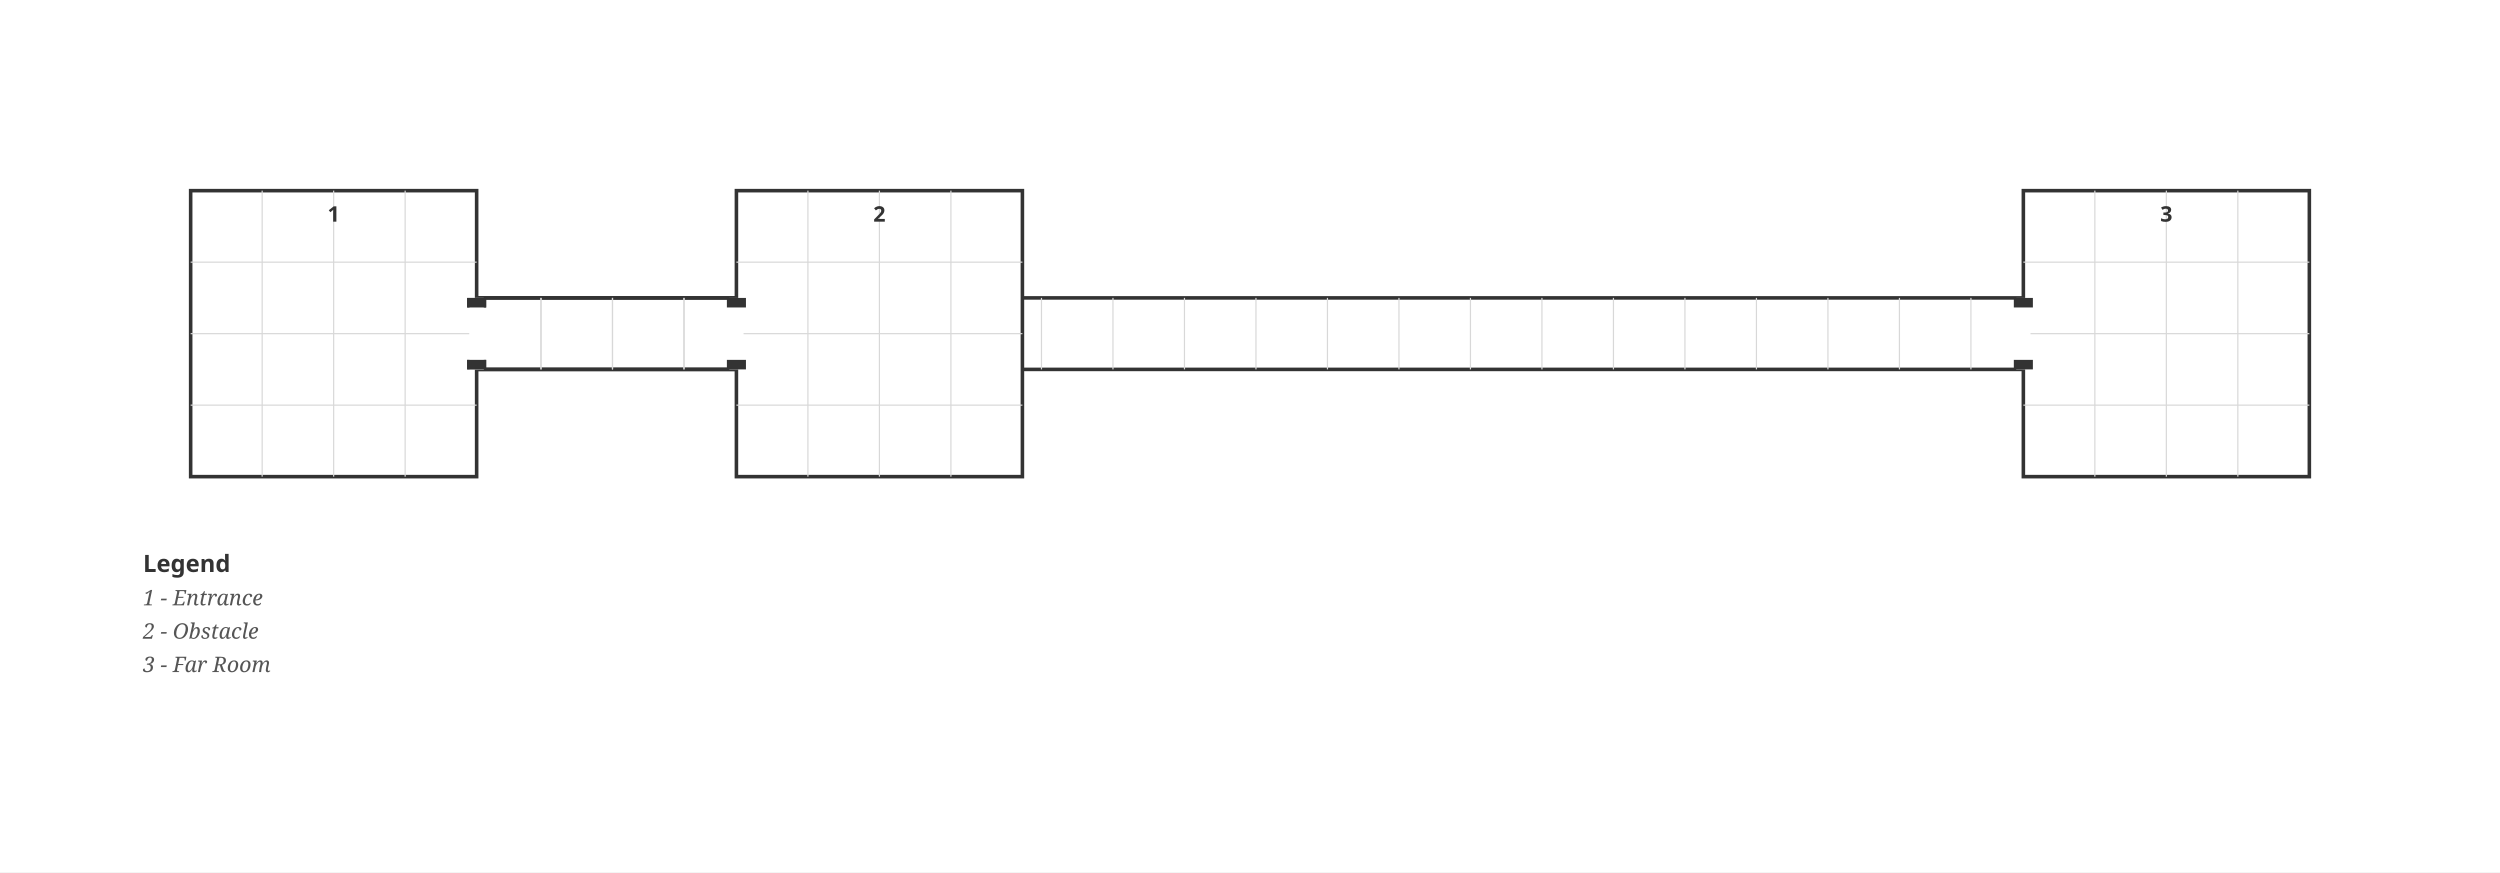
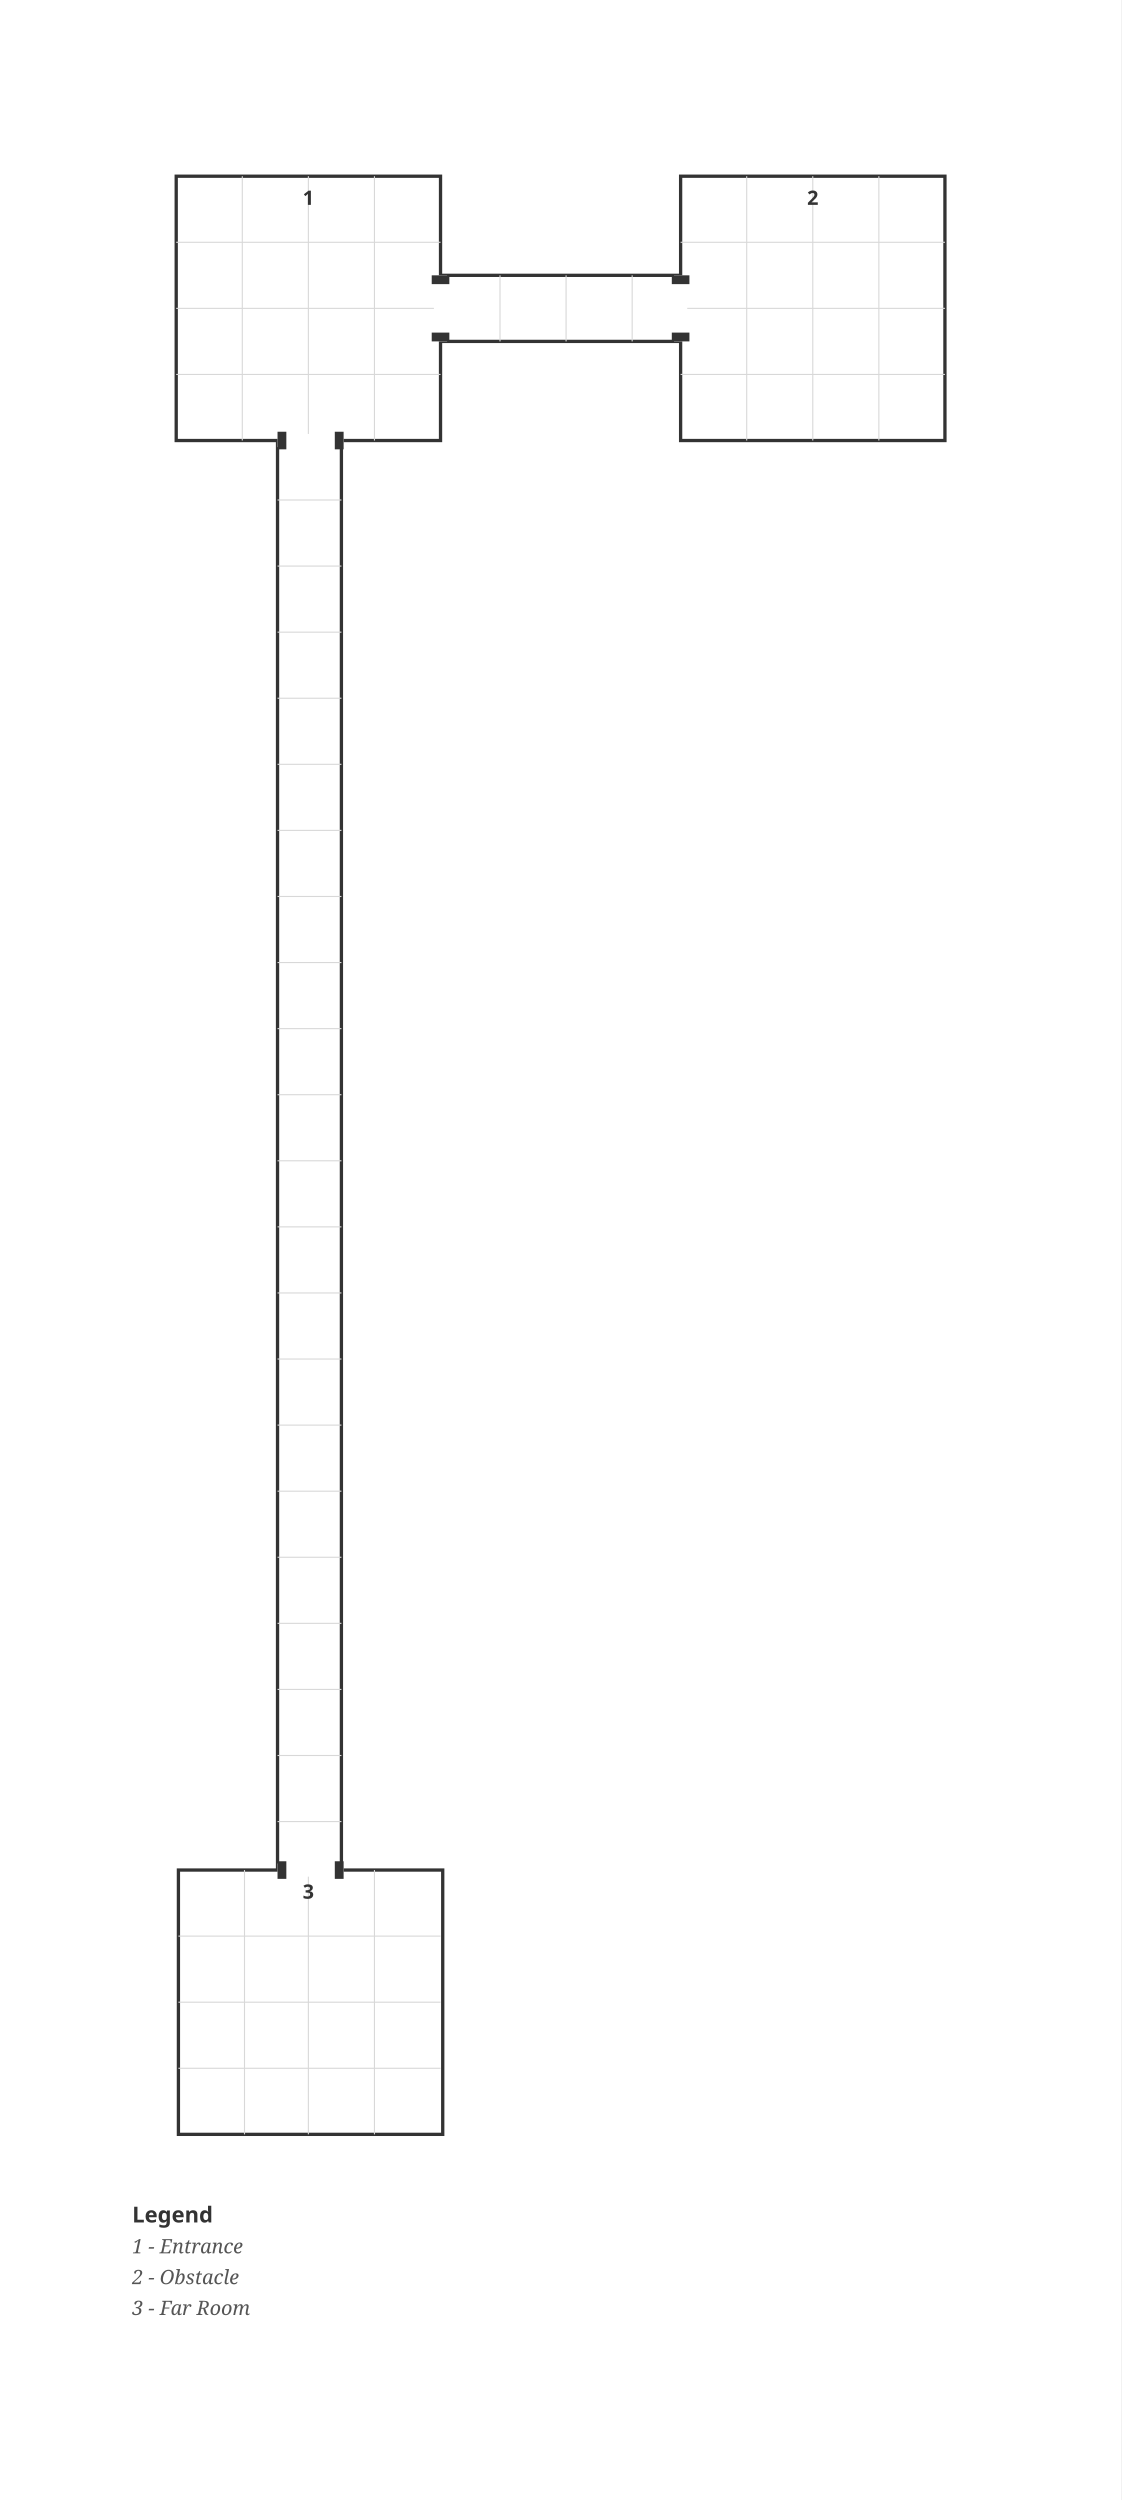
- <svg xmlns="http://www.w3.org/2000/svg" viewBox="-140 -140 1049 366" width="1049" height="366">
+ <svg xmlns="http://www.w3.org/2000/svg" viewBox="-140 -140 509 1135" width="509" height="1135">
  <defs>
    <pattern id="hatch" width="6" height="6" patternTransform="rotate(45 0 0)" patternUnits="userSpaceOnUse">
      <line x1="0" y1="0" x2="0" y2="6" stroke="#888" stroke-width="1.2" />
    </pattern>
    <symbol id="door-open" viewBox="0 0 30 30">
      <rect x="0" y="12" width="30" height="6" fill="white" />
      <rect x="0" y="11" width="4" height="8" fill="#333" />
      <rect x="26" y="11" width="4" height="8" fill="#333" />
    </symbol>
    <symbol id="door-closed" viewBox="0 0 30 30">
      <rect x="0" y="12" width="30" height="6" fill="white" />
      <rect x="2" y="13" width="26" height="4" fill="#333" />
    </symbol>
    <symbol id="door-locked" viewBox="0 0 30 30">
      <rect x="0" y="12" width="30" height="6" fill="white" />
      <rect x="2" y="11" width="26" height="8" fill="#333" />
      <rect x="4" y="13" width="22" height="4" fill="white" />
    </symbol>
    <symbol id="door-secret" viewBox="0 0 30 30">
      <line x1="0" y1="15" x2="30" y2="15" stroke="#888" stroke-width="1.2" stroke-dasharray="6,6" />
    </symbol>
    <symbol id="feat-ladder" viewBox="0 0 30 30">
      <line x1="8" y1="3" x2="8" y2="27" stroke="#333" stroke-width="1.5" />
      <line x1="22" y1="3" x2="22" y2="27" stroke="#333" stroke-width="1.5" />
      <line x1="8" y1="7" x2="22" y2="7" stroke="#333" stroke-width="1" />
      <line x1="8" y1="13" x2="22" y2="13" stroke="#333" stroke-width="1" />
      <line x1="8" y1="19" x2="22" y2="19" stroke="#333" stroke-width="1" />
      <line x1="8" y1="25" x2="22" y2="25" stroke="#333" stroke-width="1" />
    </symbol>
    <symbol id="feat-window" viewBox="0 0 30 6">
      <rect x="0" y="0" width="30" height="6" fill="white" />
      <rect x="0" y="1" width="8" height="4" fill="#cce" stroke="#99c" stroke-width="0.5" />
      <rect x="11" y="1" width="8" height="4" fill="#cce" stroke="#99c" stroke-width="0.5" />
      <rect x="22" y="1" width="8" height="4" fill="#cce" stroke="#99c" stroke-width="0.5" />
    </symbol>
  </defs>
-   <rect x="-140" y="-140" width="1049" height="366" fill="white" />
+   <rect x="-140" y="-140" width="509" height="1135" fill="white" />
  <rect x="57" y="-15" width="115" height="30" fill="white" />
-   <rect x="57" y="-15" width="655" height="30" fill="white" />
+   <rect x="-14" y="57" width="30" height="655" fill="white" />
  <line x1="57" y1="-15" x2="172" y2="-15" stroke="#333" stroke-width="1.5" />
  <line x1="57" y1="15" x2="172" y2="15" stroke="#333" stroke-width="1.5" />
-   <line x1="57" y1="-15" x2="712" y2="-15" stroke="#333" stroke-width="1.5" />
-   <line x1="57" y1="15" x2="712" y2="15" stroke="#333" stroke-width="1.5" />
+   <line x1="-14" y1="57" x2="-14" y2="712" stroke="#333" stroke-width="1.5" />
+   <line x1="15" y1="57" x2="15" y2="712" stroke="#333" stroke-width="1.5" />
  <line x1="87" y1="-15" x2="87" y2="15" stroke="#d8d8d8" stroke-width="0.5" />
  <line x1="117" y1="-15" x2="117" y2="15" stroke="#d8d8d8" stroke-width="0.5" />
  <line x1="147" y1="-15" x2="147" y2="15" stroke="#d8d8d8" stroke-width="0.5" />
-   <line x1="87" y1="-15" x2="87" y2="15" stroke="#d8d8d8" stroke-width="0.5" />
-   <line x1="117" y1="-15" x2="117" y2="15" stroke="#d8d8d8" stroke-width="0.5" />
-   <line x1="147" y1="-15" x2="147" y2="15" stroke="#d8d8d8" stroke-width="0.5" />
-   <line x1="177" y1="-15" x2="177" y2="15" stroke="#d8d8d8" stroke-width="0.5" />
-   <line x1="207" y1="-15" x2="207" y2="15" stroke="#d8d8d8" stroke-width="0.5" />
-   <line x1="237" y1="-15" x2="237" y2="15" stroke="#d8d8d8" stroke-width="0.5" />
-   <line x1="267" y1="-15" x2="267" y2="15" stroke="#d8d8d8" stroke-width="0.5" />
-   <line x1="297" y1="-15" x2="297" y2="15" stroke="#d8d8d8" stroke-width="0.5" />
-   <line x1="327" y1="-15" x2="327" y2="15" stroke="#d8d8d8" stroke-width="0.5" />
-   <line x1="357" y1="-15" x2="357" y2="15" stroke="#d8d8d8" stroke-width="0.5" />
-   <line x1="387" y1="-15" x2="387" y2="15" stroke="#d8d8d8" stroke-width="0.5" />
-   <line x1="417" y1="-15" x2="417" y2="15" stroke="#d8d8d8" stroke-width="0.5" />
-   <line x1="447" y1="-15" x2="447" y2="15" stroke="#d8d8d8" stroke-width="0.5" />
-   <line x1="477" y1="-15" x2="477" y2="15" stroke="#d8d8d8" stroke-width="0.5" />
-   <line x1="507" y1="-15" x2="507" y2="15" stroke="#d8d8d8" stroke-width="0.5" />
-   <line x1="537" y1="-15" x2="537" y2="15" stroke="#d8d8d8" stroke-width="0.5" />
-   <line x1="567" y1="-15" x2="567" y2="15" stroke="#d8d8d8" stroke-width="0.5" />
-   <line x1="597" y1="-15" x2="597" y2="15" stroke="#d8d8d8" stroke-width="0.5" />
-   <line x1="627" y1="-15" x2="627" y2="15" stroke="#d8d8d8" stroke-width="0.5" />
-   <line x1="657" y1="-15" x2="657" y2="15" stroke="#d8d8d8" stroke-width="0.5" />
-   <line x1="687" y1="-15" x2="687" y2="15" stroke="#d8d8d8" stroke-width="0.5" />
+   <line x1="-14" y1="87" x2="15" y2="87" stroke="#d8d8d8" stroke-width="0.5" />
+   <line x1="-14" y1="117" x2="15" y2="117" stroke="#d8d8d8" stroke-width="0.5" />
+   <line x1="-14" y1="147" x2="15" y2="147" stroke="#d8d8d8" stroke-width="0.5" />
+   <line x1="-14" y1="177" x2="15" y2="177" stroke="#d8d8d8" stroke-width="0.5" />
+   <line x1="-14" y1="207" x2="15" y2="207" stroke="#d8d8d8" stroke-width="0.5" />
+   <line x1="-14" y1="237" x2="15" y2="237" stroke="#d8d8d8" stroke-width="0.5" />
+   <line x1="-14" y1="267" x2="15" y2="267" stroke="#d8d8d8" stroke-width="0.5" />
+   <line x1="-14" y1="297" x2="15" y2="297" stroke="#d8d8d8" stroke-width="0.5" />
+   <line x1="-14" y1="327" x2="15" y2="327" stroke="#d8d8d8" stroke-width="0.5" />
+   <line x1="-14" y1="357" x2="15" y2="357" stroke="#d8d8d8" stroke-width="0.5" />
+   <line x1="-14" y1="387" x2="15" y2="387" stroke="#d8d8d8" stroke-width="0.5" />
+   <line x1="-14" y1="417" x2="15" y2="417" stroke="#d8d8d8" stroke-width="0.5" />
+   <line x1="-14" y1="447" x2="15" y2="447" stroke="#d8d8d8" stroke-width="0.5" />
+   <line x1="-14" y1="477" x2="15" y2="477" stroke="#d8d8d8" stroke-width="0.5" />
+   <line x1="-14" y1="507" x2="15" y2="507" stroke="#d8d8d8" stroke-width="0.5" />
+   <line x1="-14" y1="537" x2="15" y2="537" stroke="#d8d8d8" stroke-width="0.5" />
+   <line x1="-14" y1="567" x2="15" y2="567" stroke="#d8d8d8" stroke-width="0.5" />
+   <line x1="-14" y1="597" x2="15" y2="597" stroke="#d8d8d8" stroke-width="0.5" />
+   <line x1="-14" y1="627" x2="15" y2="627" stroke="#d8d8d8" stroke-width="0.5" />
+   <line x1="-14" y1="657" x2="15" y2="657" stroke="#d8d8d8" stroke-width="0.5" />
+   <line x1="-14" y1="687" x2="15" y2="687" stroke="#d8d8d8" stroke-width="0.5" />
  <rect x="-60" y="-60" width="120" height="120" fill="white" />
  <rect x="169" y="-60" width="120" height="120" fill="white" />
-   <rect x="709" y="-60" width="120" height="120" fill="white" />
+   <rect x="-59" y="709" width="120" height="120" fill="white" />
  <rect x="-60" y="-60" width="120" height="120" fill="none" stroke="#333" stroke-width="1.5" />
  <rect x="169" y="-60" width="120" height="120" fill="none" stroke="#333" stroke-width="1.5" />
-   <rect x="709" y="-60" width="120" height="120" fill="none" stroke="#333" stroke-width="1.5" />
+   <rect x="-59" y="709" width="120" height="120" fill="none" stroke="#333" stroke-width="1.5" />
  <line x1="-30" y1="-60" x2="-30" y2="60" stroke="#d8d8d8" stroke-width="0.5" />
  <line x1="0" y1="-60" x2="0" y2="60" stroke="#d8d8d8" stroke-width="0.5" />
  <line x1="30" y1="-60" x2="30" y2="60" stroke="#d8d8d8" stroke-width="0.5" />
  <line x1="-60" y1="-30" x2="60" y2="-30" stroke="#d8d8d8" stroke-width="0.5" />
  <line x1="-60" y1="0" x2="60" y2="0" stroke="#d8d8d8" stroke-width="0.5" />
  <line x1="-60" y1="30" x2="60" y2="30" stroke="#d8d8d8" stroke-width="0.5" />
  <line x1="199" y1="-60" x2="199" y2="60" stroke="#d8d8d8" stroke-width="0.5" />
  <line x1="229" y1="-60" x2="229" y2="60" stroke="#d8d8d8" stroke-width="0.5" />
  <line x1="259" y1="-60" x2="259" y2="60" stroke="#d8d8d8" stroke-width="0.5" />
  <line x1="169" y1="-30" x2="289" y2="-30" stroke="#d8d8d8" stroke-width="0.5" />
  <line x1="169" y1="0" x2="289" y2="0" stroke="#d8d8d8" stroke-width="0.5" />
  <line x1="169" y1="30" x2="289" y2="30" stroke="#d8d8d8" stroke-width="0.5" />
-   <line x1="739" y1="-60" x2="739" y2="60" stroke="#d8d8d8" stroke-width="0.5" />
-   <line x1="769" y1="-60" x2="769" y2="60" stroke="#d8d8d8" stroke-width="0.5" />
-   <line x1="799" y1="-60" x2="799" y2="60" stroke="#d8d8d8" stroke-width="0.5" />
-   <line x1="709" y1="-30" x2="829" y2="-30" stroke="#d8d8d8" stroke-width="0.5" />
-   <line x1="709" y1="0" x2="829" y2="0" stroke="#d8d8d8" stroke-width="0.5" />
-   <line x1="709" y1="30" x2="829" y2="30" stroke="#d8d8d8" stroke-width="0.5" />
+   <line x1="-29" y1="709" x2="-29" y2="829" stroke="#d8d8d8" stroke-width="0.5" />
+   <line x1="0" y1="709" x2="0" y2="829" stroke="#d8d8d8" stroke-width="0.5" />
+   <line x1="30" y1="709" x2="30" y2="829" stroke="#d8d8d8" stroke-width="0.5" />
+   <line x1="-59" y1="739" x2="60" y2="739" stroke="#d8d8d8" stroke-width="0.5" />
+   <line x1="-59" y1="769" x2="60" y2="769" stroke="#d8d8d8" stroke-width="0.5" />
+   <line x1="-59" y1="799" x2="60" y2="799" stroke="#d8d8d8" stroke-width="0.5" />
  <use href="#door-open" x="45" y="-15" width="30" height="30" preserveAspectRatio="none" transform="rotate(90,60,0)" />
  <use href="#door-open" x="154" y="-15" width="30" height="30" preserveAspectRatio="none" transform="rotate(90,169,0)" />
-   <use href="#door-open" x="45" y="-15" width="30" height="30" preserveAspectRatio="none" transform="rotate(90,60,0)" />
-   <use href="#door-open" x="694" y="-15" width="30" height="30" preserveAspectRatio="none" transform="rotate(90,709,0)" />
+   <use href="#door-open" x="-14" y="45" width="30" height="30" preserveAspectRatio="none" transform="rotate(0,0,60)" />
+   <use href="#door-open" x="-14" y="694" width="30" height="30" preserveAspectRatio="none" transform="rotate(0,0,709)" />
  <text x="0" y="-47" text-anchor="middle" dominant-baseline="auto" fill="#333" font-size="9" font-family="sans-serif" font-weight="bold">1</text>
  <text x="229" y="-47" text-anchor="middle" dominant-baseline="auto" fill="#333" font-size="9" font-family="sans-serif" font-weight="bold">2</text>
-   <text x="769" y="-47" text-anchor="middle" dominant-baseline="auto" fill="#333" font-size="9" font-family="sans-serif" font-weight="bold">3</text>
-   <text x="-80" y="100" fill="#333" font-size="10" font-family="sans-serif" font-weight="bold">Legend</text>
-   <text x="-80" y="114" fill="#555" font-size="9" font-family="serif" font-style="italic">1 - Entrance</text>
-   <text x="-80" y="128" fill="#555" font-size="9" font-family="serif" font-style="italic">2 - Obstacle</text>
-   <text x="-80" y="142" fill="#555" font-size="9" font-family="serif" font-style="italic">3 - Far Room</text>
+   <text x="0" y="722" text-anchor="middle" dominant-baseline="auto" fill="#333" font-size="9" font-family="sans-serif" font-weight="bold">3</text>
+   <text x="-80" y="869" fill="#333" font-size="10" font-family="sans-serif" font-weight="bold">Legend</text>
+   <text x="-80" y="883" fill="#555" font-size="9" font-family="serif" font-style="italic">1 - Entrance</text>
+   <text x="-80" y="897" fill="#555" font-size="9" font-family="serif" font-style="italic">2 - Obstacle</text>
+   <text x="-80" y="911" fill="#555" font-size="9" font-family="serif" font-style="italic">3 - Far Room</text>
</svg>
